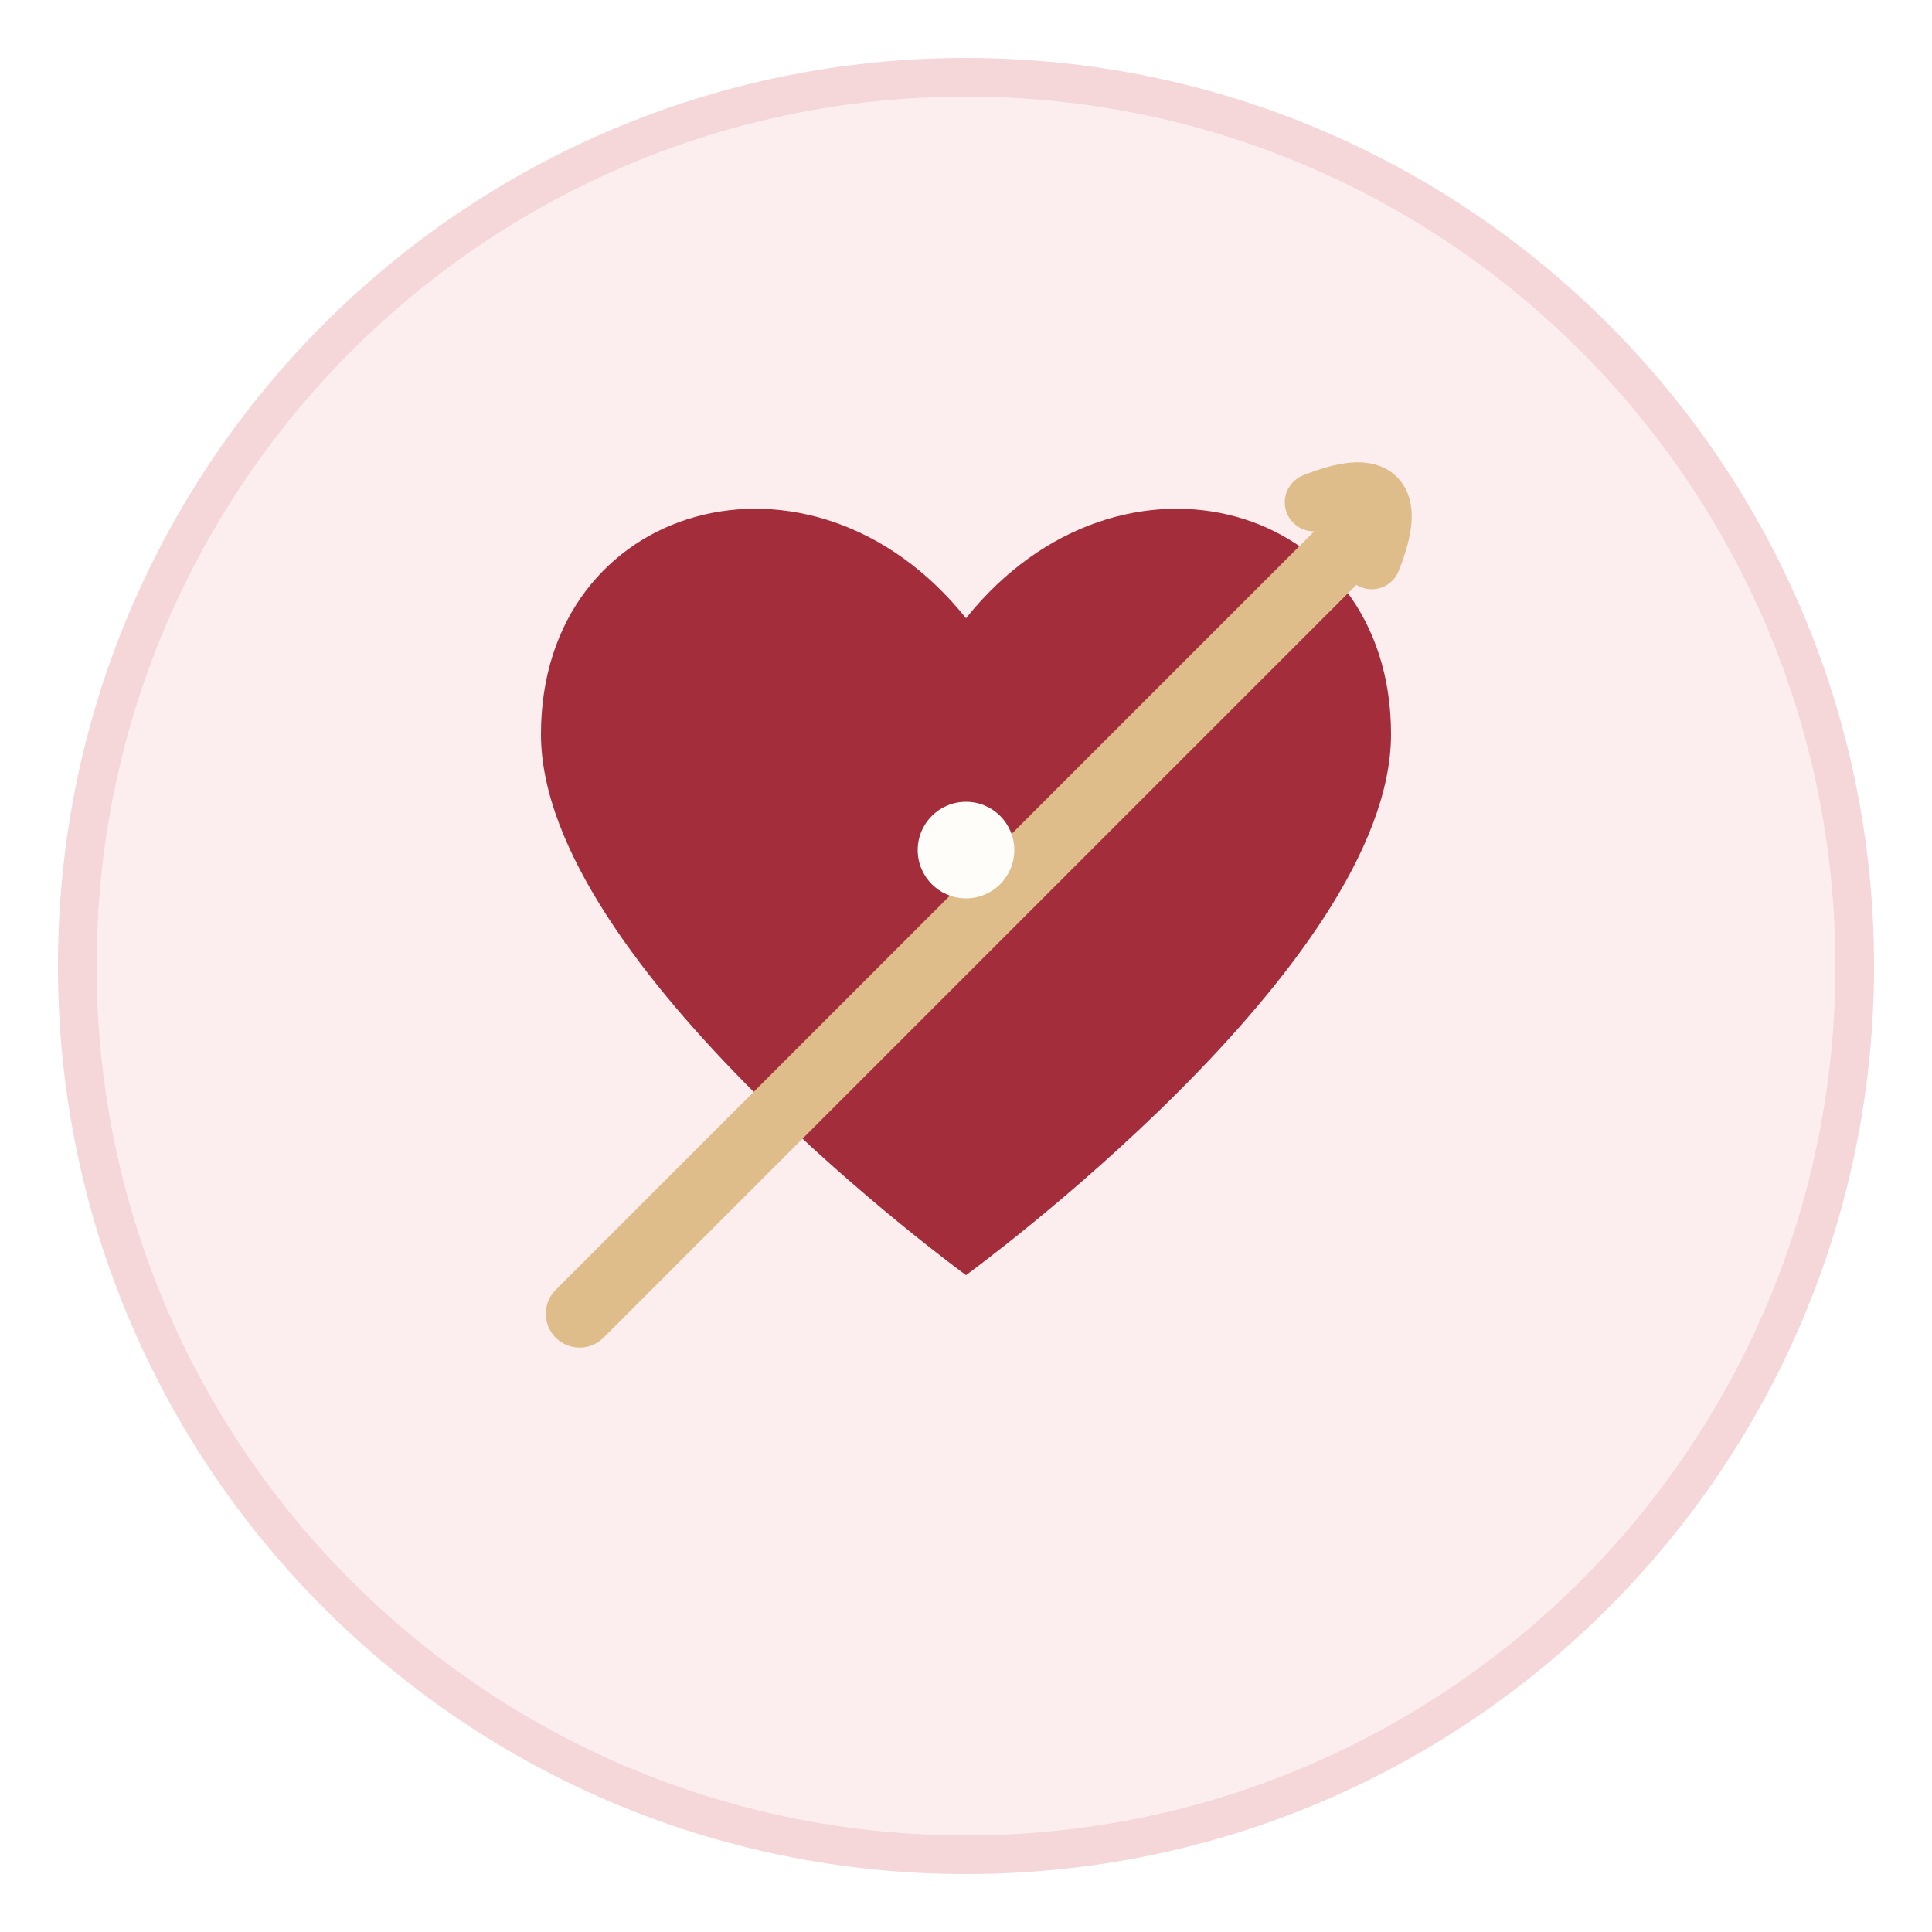
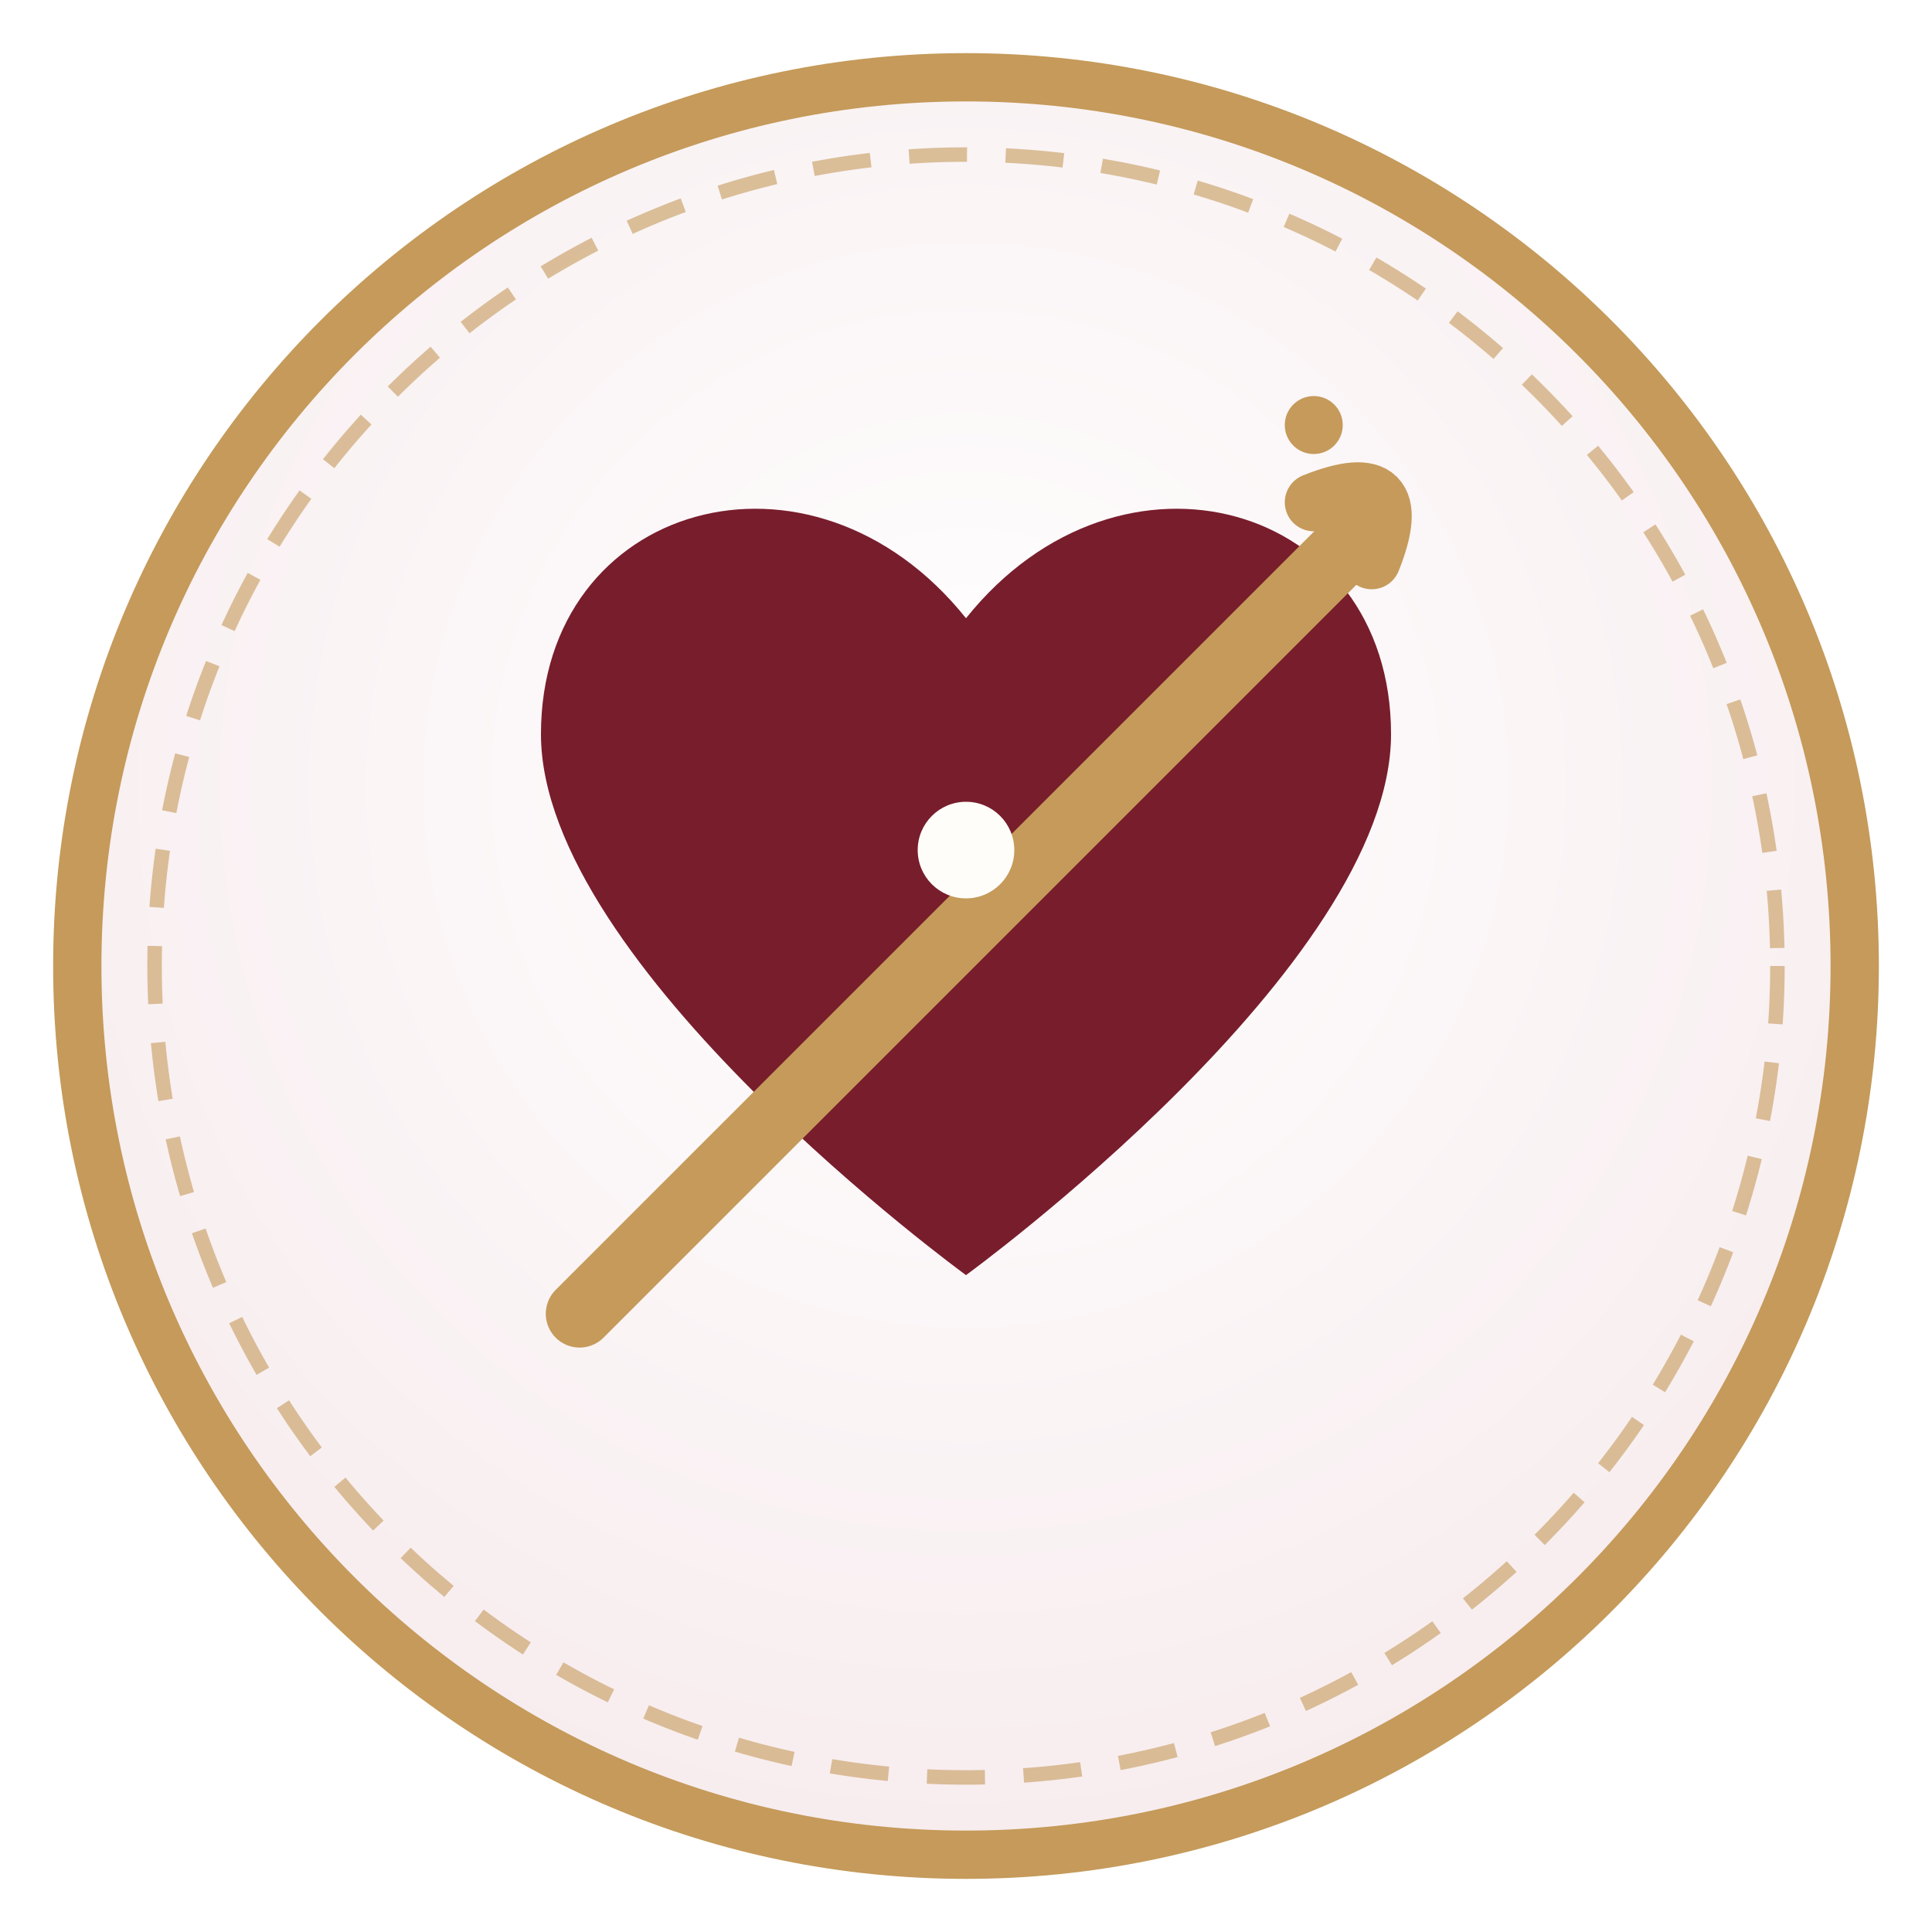
<svg xmlns="http://www.w3.org/2000/svg" viewBox="0 0 100 100" width="100%" height="100%">
-   <circle cx="50" cy="50" r="46" fill="#FCEEEF" stroke="#F5D6D9" stroke-width="2" />
-   <path d="M50 32 C42 22 28 26 28 38 C28 50 50 66 50 66 C50 66 72 50 72 38 C72 26 58 22 50 32 Z" fill="#A32D3B" />
-   <path d="M30 68 L70 28" stroke="#DFBD8B" stroke-width="3.5" stroke-linecap="round" />
-   <path d="M68 26 Q73 24 71 29" fill="none" stroke="#DFBD8B" stroke-width="3" stroke-linecap="round" />
+   <defs>
+     <radialGradient id="disc-glow" cx="50%" cy="40%" r="60%">
+       <stop offset="0%" stop-color="#FFFFFF" />
+       <stop offset="100%" stop-color="#F7ECEE" />
+     </radialGradient>
+   </defs>
+   <circle cx="50" cy="50" r="46" fill="url(#disc-glow)" stroke="#C59A5A" stroke-width="2.5" />
+   <circle cx="50" cy="50" r="42" fill="none" stroke="#C59A5A" stroke-width="0.75" stroke-dasharray="3,2" opacity="0.6" />
+   <path d="M50 32 C42 22 28 26 28 38 C28 50 50 66 50 66 C50 66 72 50 72 38 C72 26 58 22 50 32 Z" fill="#781D2C" />
+   <path d="M30 68 L70 28" stroke="#C59A5A" stroke-width="3.5" stroke-linecap="round" />
+   <path d="M68 26 Q73 24 71 29" fill="none" stroke="#C59A5A" stroke-width="3" stroke-linecap="round" />
  <circle cx="50" cy="44" r="2.5" fill="#FFFDF9" />
+   <circle cx="68" cy="22" r="1.5" fill="#C59A5A" />
</svg>
